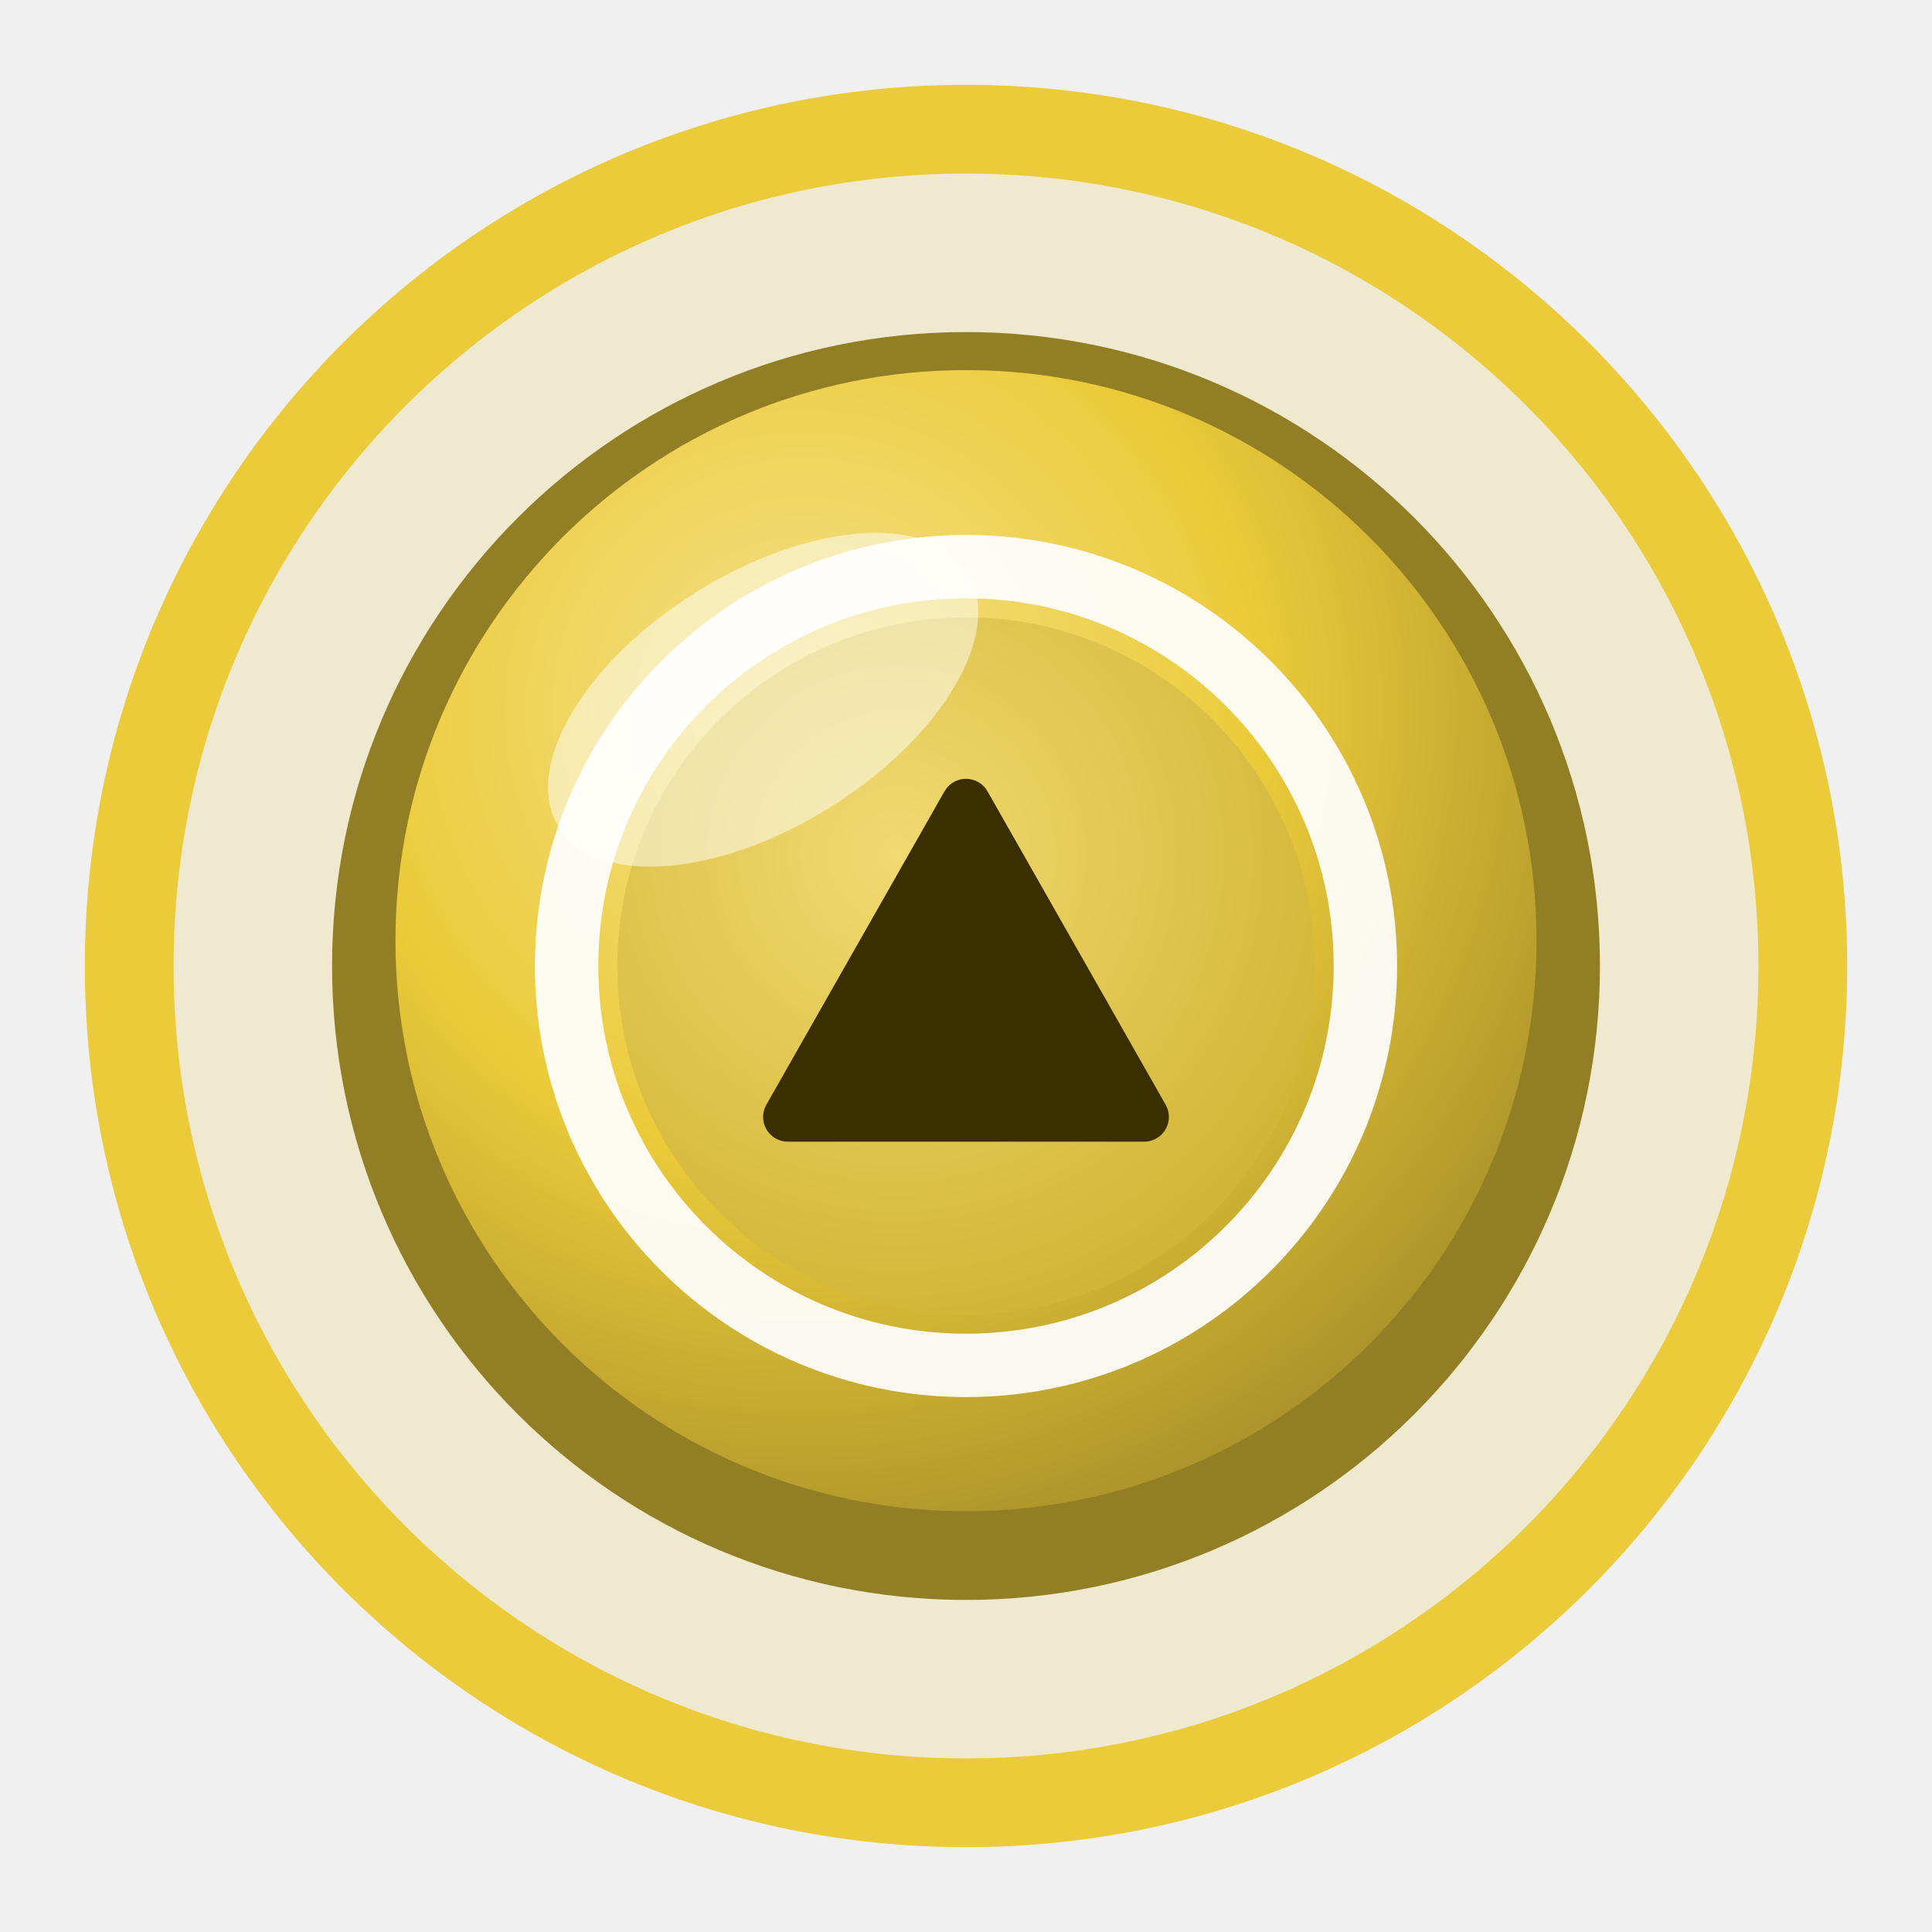
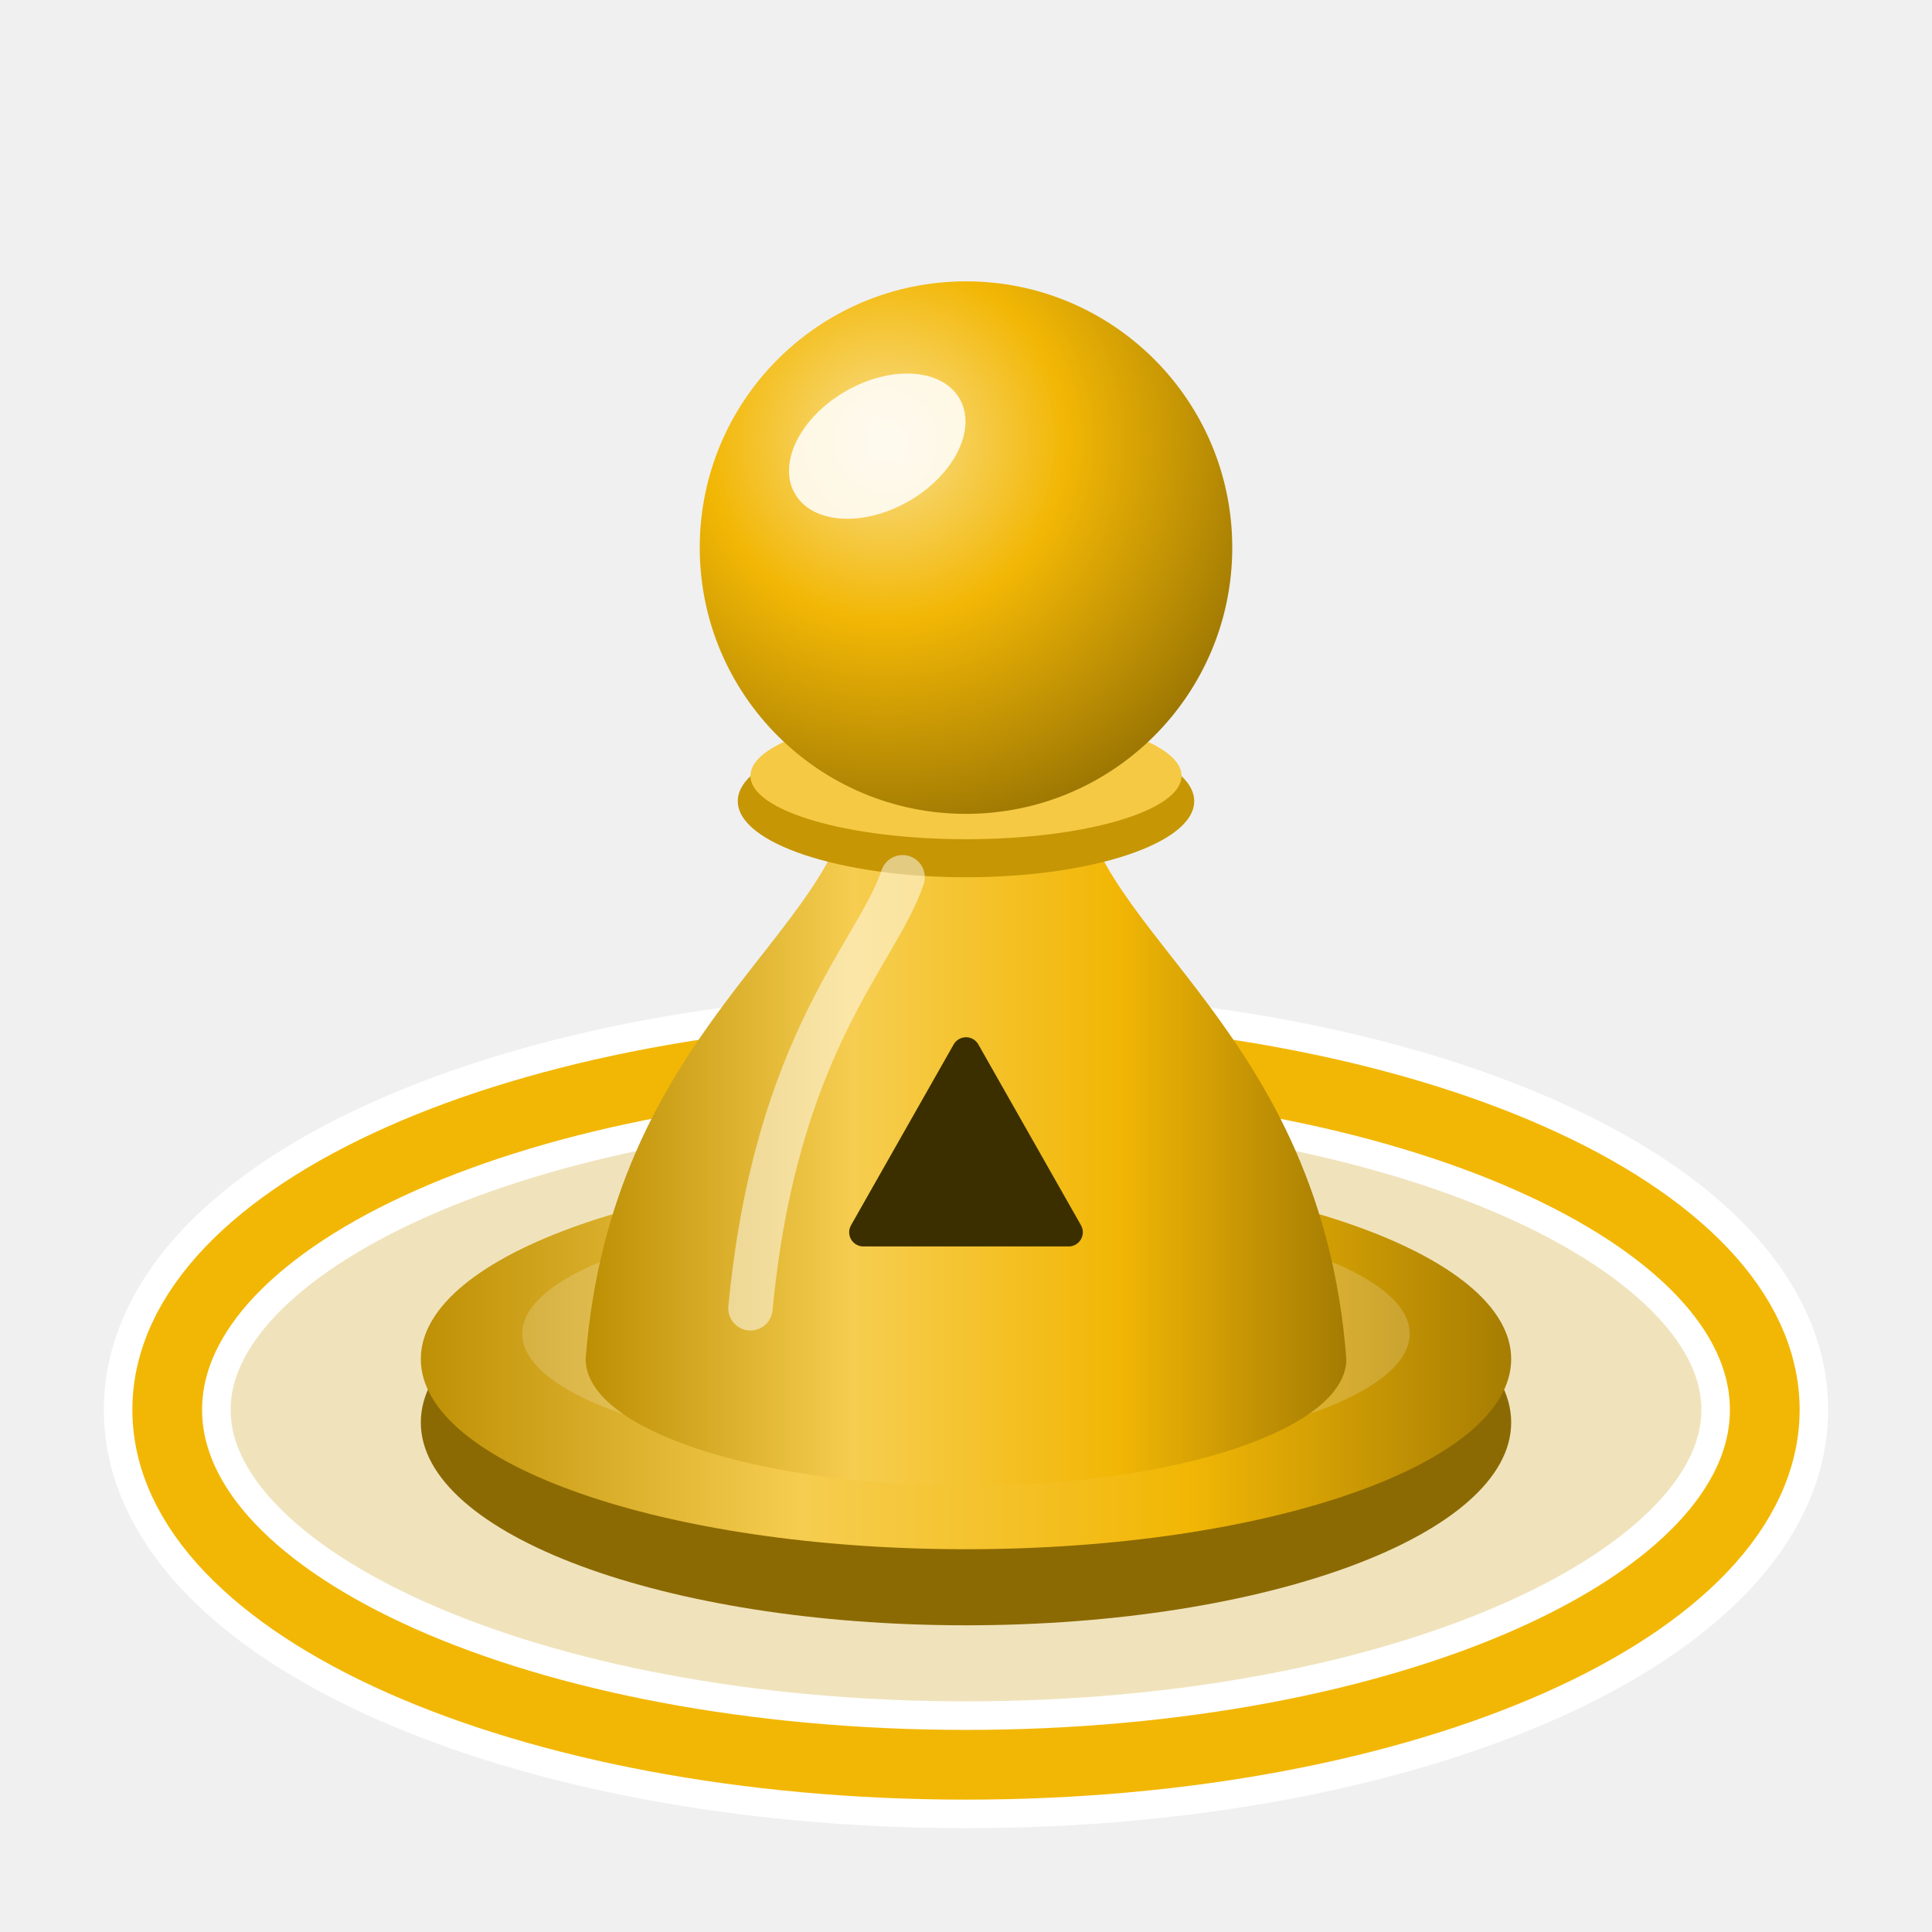
<svg xmlns="http://www.w3.org/2000/svg" width="64" height="64" viewBox="0 0 64 64">
  <defs>
-     <radialGradient id="tg49" cx="36%" cy="30%" r="78%">
-       <stop offset="0" stop-color="#F4E18D" />
-       <stop offset=".5" stop-color="#ECCB3A" />
-       <stop offset="1" stop-color="#A58E29" />
+     <radialGradient id="th49" cx="35%" cy="30%" r="75%">
+       <stop offset="0" stop-color="#F9DF8E" />
+       <stop offset=".45" stop-color="#F2B705" />
+       <stop offset="1" stop-color="#9D7703" />
    </radialGradient>
-     <radialGradient id="td49" cx="40%" cy="34%" r="72%">
-       <stop offset="0" stop-color="#F1DA71" />
-       <stop offset="1" stop-color="#D0B333" />
-     </radialGradient>
+     <linearGradient id="tb49" x1="0" y1="0" x2="1" y2="0">
+       <stop offset="0" stop-color="#BD8F04" />
+       <stop offset=".35" stop-color="#F6CD50" />
+       <stop offset=".7" stop-color="#F2B705" />
+       <stop offset="1" stop-color="#A57C03" />
+     </linearGradient>
  </defs>
-   <circle cx="32" cy="32" r="28.98" fill="#ECCB3A" fill-opacity=".18" />
-   <circle cx="32" cy="32" r="27.72" fill="none" stroke="#ECCB3A" stroke-width="2.94" />
-   <circle cx="32" cy="32" r="21" fill="#927E24" />
-   <circle cx="32" cy="31.16" r="18.9" fill="url(#tg49)" />
-   <circle cx="32" cy="32" r="13.23" fill="none" stroke="#FFFFFF" stroke-opacity=".92" stroke-width="2.1" />
-   <circle cx="32" cy="32" r="11.55" fill="url(#td49)" />
-   <path d="M32 26.62 L37.9 37 L26.1 37Z" fill="#3B2F00" stroke="#3B2F00" stroke-width="1.64" stroke-linejoin="round" />
-   <ellipse cx="25.28" cy="23.18" rx="7.98" ry="4.2" transform="rotate(-32 25.28 23.18)" fill="#FFFFFF" fill-opacity=".5" />
+   <ellipse cx="32" cy="46.7" rx="27.3" ry="12.6" fill="#F2B705" fill-opacity=".22" />
+   <ellipse cx="32" cy="46.7" rx="26.46" ry="11.76" fill="none" stroke="#FFFFFF" stroke-width="4.2" />
+   <ellipse cx="32" cy="46.7" rx="26.46" ry="11.76" fill="none" stroke="#F2B705" stroke-width="2.31" />
+   <ellipse cx="32" cy="47.12" rx="18.06" ry="6.72" fill="#8C6A03" />
+   <ellipse cx="32" cy="45.02" rx="18.06" ry="6.3" fill="url(#tb49)" />
+   <ellipse cx="32" cy="44.18" rx="14.7" ry="4.2" fill="#FFFFFF" fill-opacity=".18" />
+   <path d="M19.4 45.02 C20.24 34.1 27.8 30.95 28.22 26.12 L35.78 26.12 C36.2 30.95 43.76 34.1 44.6 45.02 A12.6 4.2 0 0 1 19.4 45.02Z" fill="url(#tb49)" />
+   <ellipse cx="32" cy="26.54" rx="7.56" ry="2.52" fill="#C69604" />
+   <ellipse cx="32" cy="25.7" rx="7.14" ry="2.1" fill="#F5C944" />
+   <circle cx="32" cy="18.14" r="8.82" fill="url(#th49)" />
+   <ellipse cx="29.06" cy="14.78" rx="3.15" ry="2.1" transform="rotate(-30 29.06 14.78)" fill="#FFFFFF" fill-opacity=".85" />
+   <path d="M24.86 43.34 C25.7 34.52 29.06 31.58 29.9 29.06" fill="none" stroke="#FFFFFF" stroke-opacity=".5" stroke-width="1.47" stroke-linecap="round" />
+   <path d="M32 34.83 L35.4 40.82 L28.6 40.82Z" fill="#3B2F00" stroke="#3B2F00" stroke-width="0.94" stroke-linejoin="round" />
</svg>
